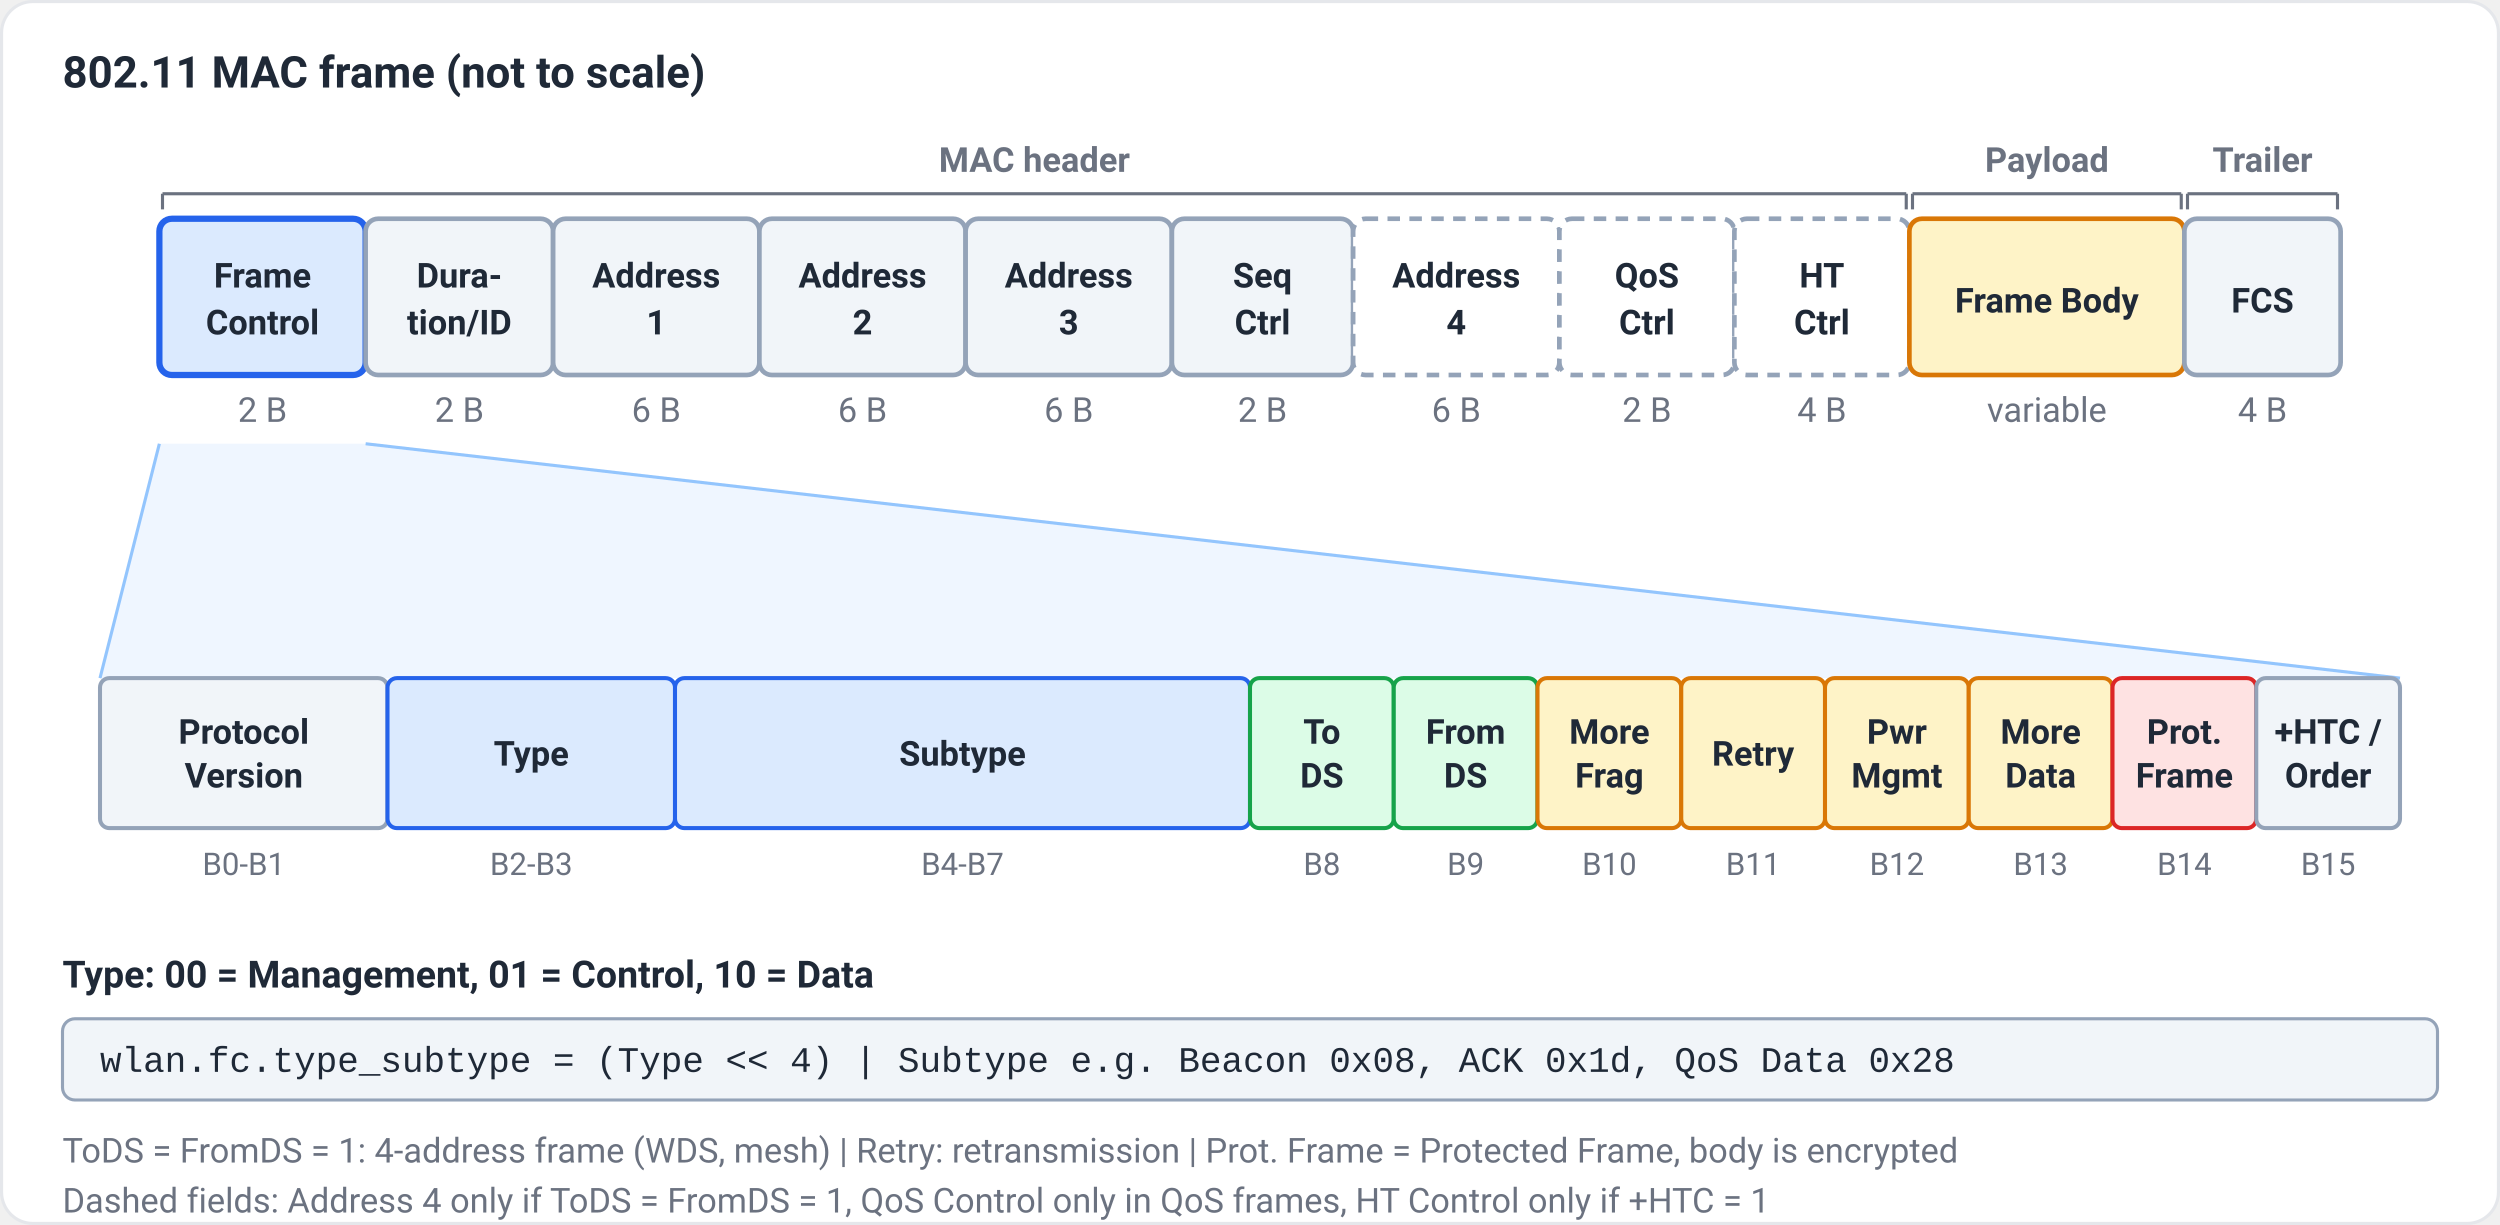
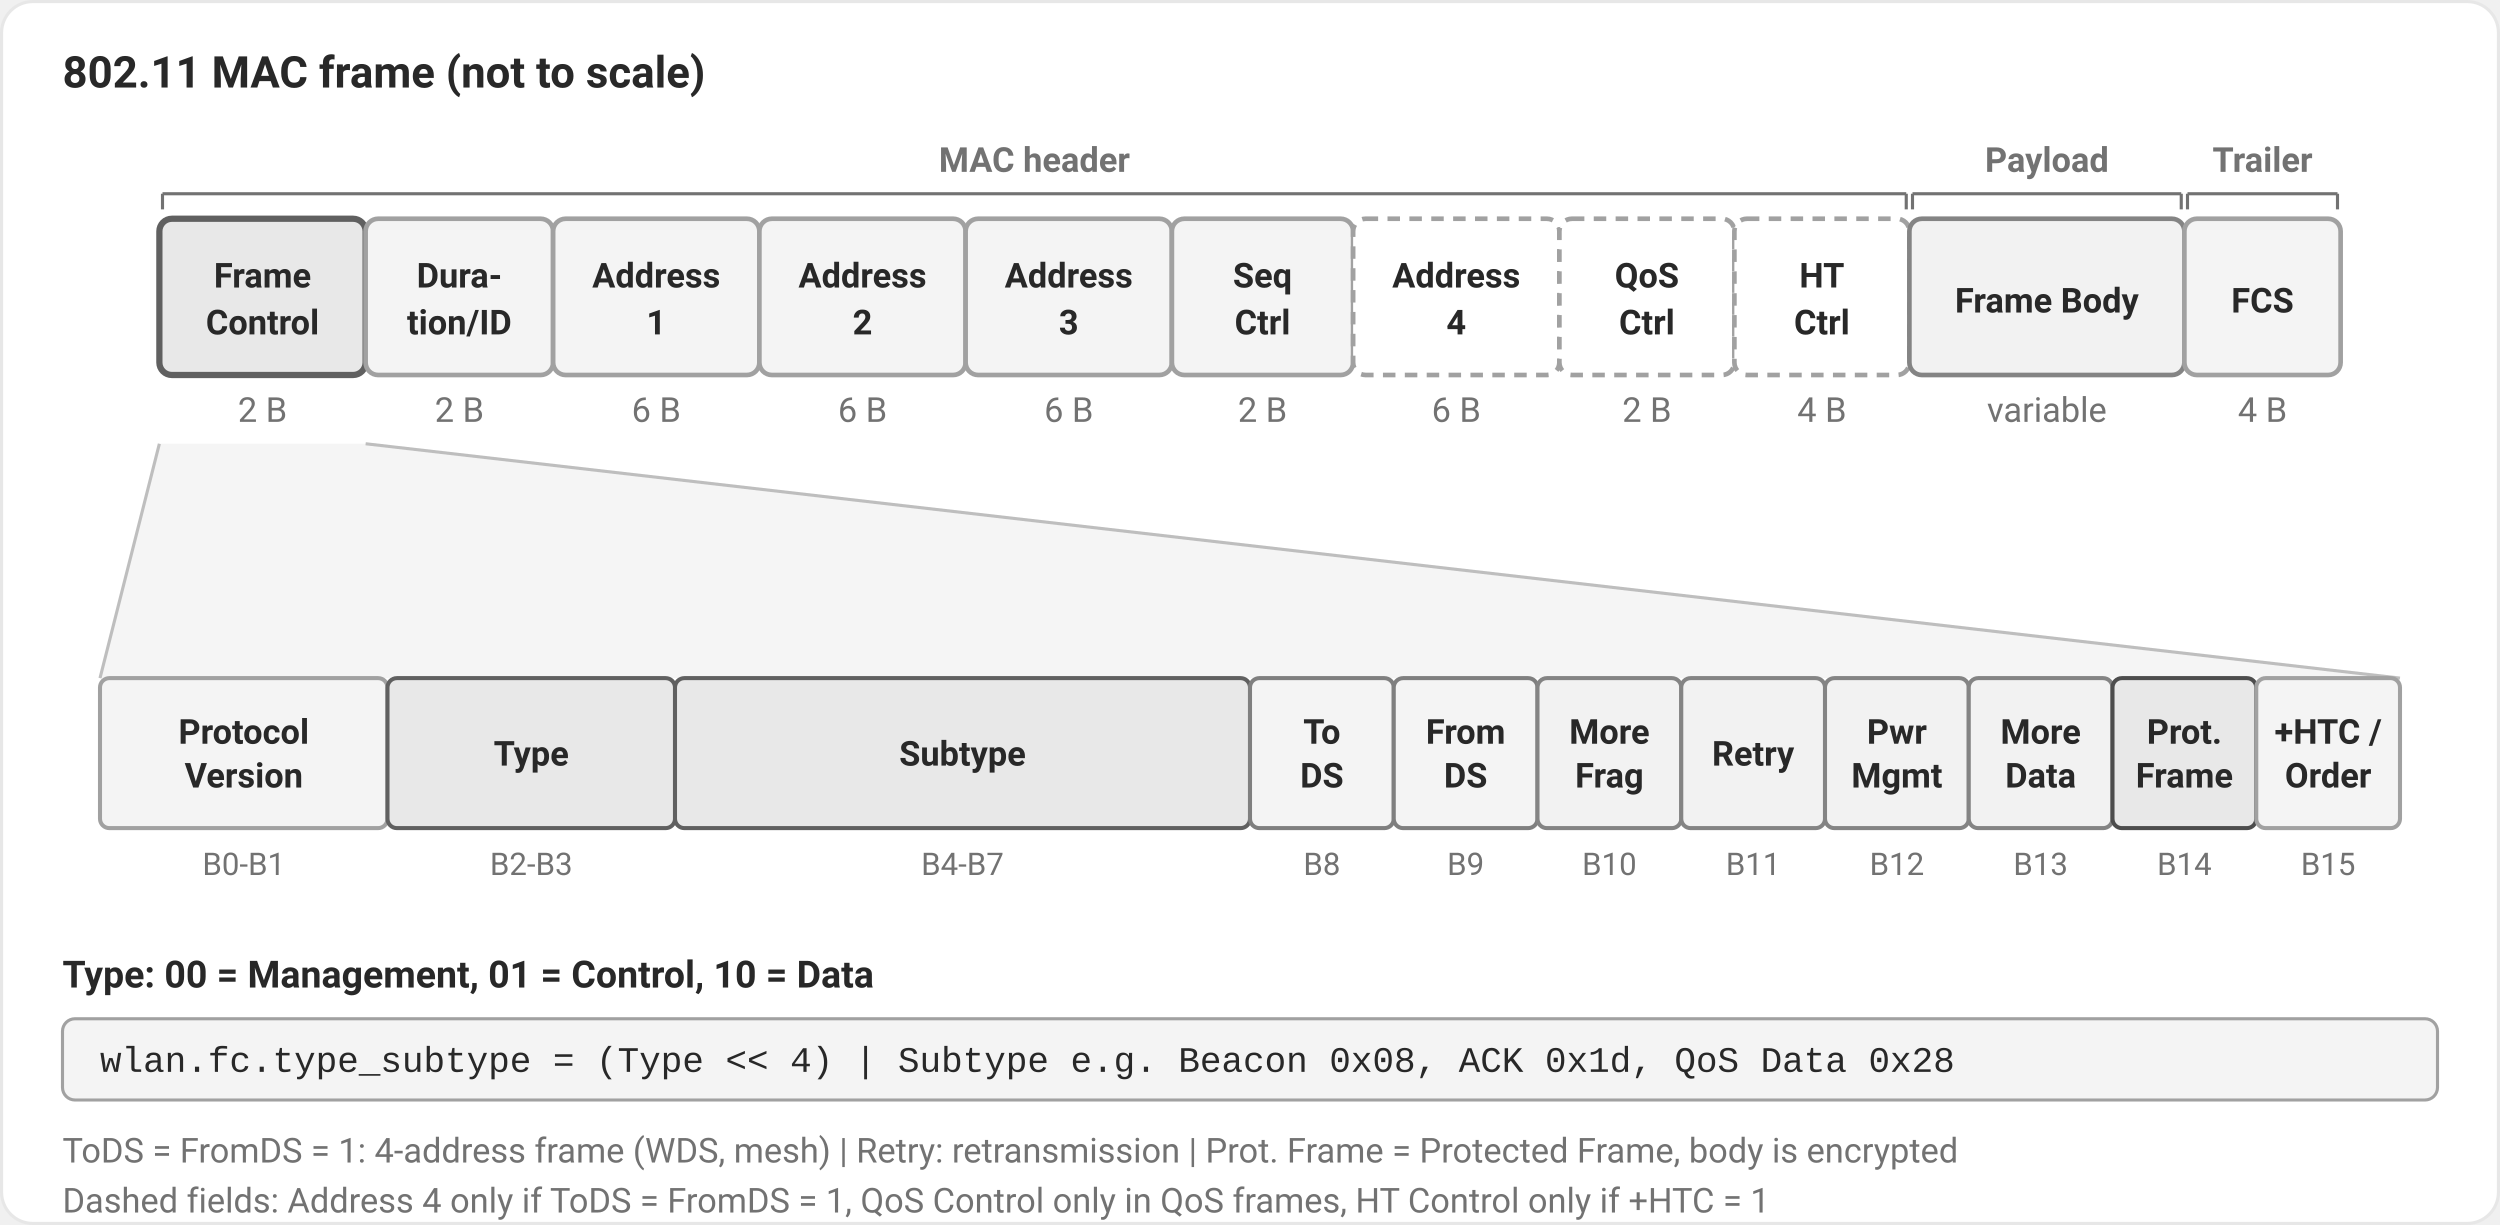
<svg xmlns="http://www.w3.org/2000/svg" viewBox="0 0 800 392" width="800" height="392" font-family="'Segoe UI', Roboto, 'Helvetica Neue', Arial, sans-serif" role="img" aria-label="802.11 MAC frame format and Frame Control field">
  <defs>
    <marker id="arr" viewBox="0 0 10 10" refX="9" refY="5" markerWidth="7" markerHeight="7" orient="auto-start-reverse">
-       <path d="M0 0L10 5L0 10z" fill="#334155" />
+       <path d="M0 0L10 5L0 10z" fill="#3f3f3f" />
    </marker>
    <marker id="arrB" viewBox="0 0 10 10" refX="9" refY="5" markerWidth="7" markerHeight="7" orient="auto-start-reverse">
-       <path d="M0 0L10 5L0 10z" fill="#2563eb" />
+       <path d="M0 0L10 5L0 10z" fill="#606060" />
    </marker>
    <marker id="arrO" viewBox="0 0 10 10" refX="9" refY="5" markerWidth="7" markerHeight="7" orient="auto-start-reverse">
-       <path d="M0 0L10 5L0 10z" fill="#ea580c" />
+       <path d="M0 0L10 5L0 10z" fill="#727272" />
    </marker>
    <marker id="arrG" viewBox="0 0 10 10" refX="9" refY="5" markerWidth="7" markerHeight="7" orient="auto-start-reverse">
-       <path d="M0 0L10 5L0 10z" fill="#16a34a" />
+       <path d="M0 0L10 5L0 10z" fill="#7f7f7f" />
    </marker>
    <marker id="arrM" viewBox="0 0 10 10" refX="9" refY="5" markerWidth="7" markerHeight="7" orient="auto-start-reverse">
-       <path d="M0 0L10 5L0 10z" fill="#6b7280" />
+       <path d="M0 0L10 5L0 10z" fill="#727272" />
    </marker>
  </defs>
-   <rect x="0.5" y="0.5" width="799" height="391" rx="10" fill="#ffffff" stroke="#e5e7eb" />
-   <text x="20" y="28" font-size="14" text-anchor="start" font-weight="700" fill="#1f2937">802.11 MAC frame (not to scale)</text>
-   <polygon points="51,142 117,142 768,217 32,217" fill="#dbeafe" opacity="0.45" />
-   <line x1="51" y1="142" x2="32" y2="217" stroke="#93c5fd" stroke-width="1" />
-   <line x1="117" y1="142" x2="768" y2="217" stroke="#93c5fd" stroke-width="1" />
-   <rect x="51" y="70" width="66" height="50" rx="4" fill="#dbeafe" stroke="#2563eb" stroke-width="2" />
-   <text x="84.0" y="92" font-size="11" text-anchor="middle" font-weight="600" fill="#1f2937">Frame</text>
-   <text x="84.0" y="107" font-size="11" text-anchor="middle" font-weight="600" fill="#1f2937">Control</text>
-   <text x="84.0" y="135" font-size="11" text-anchor="middle" font-weight="400" fill="#6b7280">2 B</text>
-   <rect x="117" y="70" width="60" height="50" rx="4" fill="#f1f5f9" stroke="#94a3b8" stroke-width="1.5" />
-   <text x="147.0" y="92" font-size="11" text-anchor="middle" font-weight="600" fill="#1f2937">Dura-</text>
-   <text x="147.0" y="107" font-size="11" text-anchor="middle" font-weight="600" fill="#1f2937">tion/ID</text>
-   <text x="147.0" y="135" font-size="11" text-anchor="middle" font-weight="400" fill="#6b7280">2 B</text>
-   <rect x="177" y="70" width="66" height="50" rx="4" fill="#f1f5f9" stroke="#94a3b8" stroke-width="1.5" />
-   <text x="210.0" y="92" font-size="11" text-anchor="middle" font-weight="600" fill="#1f2937">Address</text>
-   <text x="210.0" y="107" font-size="11" text-anchor="middle" font-weight="600" fill="#1f2937">1</text>
-   <text x="210.0" y="135" font-size="11" text-anchor="middle" font-weight="400" fill="#6b7280">6 B</text>
-   <rect x="243" y="70" width="66" height="50" rx="4" fill="#f1f5f9" stroke="#94a3b8" stroke-width="1.5" />
-   <text x="276.0" y="92" font-size="11" text-anchor="middle" font-weight="600" fill="#1f2937">Address</text>
-   <text x="276.0" y="107" font-size="11" text-anchor="middle" font-weight="600" fill="#1f2937">2</text>
-   <text x="276.0" y="135" font-size="11" text-anchor="middle" font-weight="400" fill="#6b7280">6 B</text>
-   <rect x="309" y="70" width="66" height="50" rx="4" fill="#f1f5f9" stroke="#94a3b8" stroke-width="1.5" />
-   <text x="342.0" y="92" font-size="11" text-anchor="middle" font-weight="600" fill="#1f2937">Address</text>
-   <text x="342.0" y="107" font-size="11" text-anchor="middle" font-weight="600" fill="#1f2937">3</text>
-   <text x="342.0" y="135" font-size="11" text-anchor="middle" font-weight="400" fill="#6b7280">6 B</text>
-   <rect x="375" y="70" width="58" height="50" rx="4" fill="#f1f5f9" stroke="#94a3b8" stroke-width="1.5" />
-   <text x="404.0" y="92" font-size="11" text-anchor="middle" font-weight="600" fill="#1f2937">Seq</text>
-   <text x="404.0" y="107" font-size="11" text-anchor="middle" font-weight="600" fill="#1f2937">Ctrl</text>
-   <text x="404.0" y="135" font-size="11" text-anchor="middle" font-weight="400" fill="#6b7280">2 B</text>
-   <rect x="433" y="70" width="66" height="50" rx="4" fill="#ffffff" stroke="#94a3b8" stroke-width="1.5" stroke-dasharray="4 3" />
-   <text x="466.0" y="92" font-size="11" text-anchor="middle" font-weight="600" fill="#1f2937">Address</text>
-   <text x="466.0" y="107" font-size="11" text-anchor="middle" font-weight="600" fill="#1f2937">4</text>
-   <text x="466.0" y="135" font-size="11" text-anchor="middle" font-weight="400" fill="#6b7280">6 B</text>
-   <rect x="499" y="70" width="56" height="50" rx="4" fill="#ffffff" stroke="#94a3b8" stroke-width="1.5" stroke-dasharray="4 3" />
-   <text x="527.0" y="92" font-size="11" text-anchor="middle" font-weight="600" fill="#1f2937">QoS</text>
-   <text x="527.0" y="107" font-size="11" text-anchor="middle" font-weight="600" fill="#1f2937">Ctrl</text>
-   <text x="527.0" y="135" font-size="11" text-anchor="middle" font-weight="400" fill="#6b7280">2 B</text>
-   <rect x="555" y="70" width="56" height="50" rx="4" fill="#ffffff" stroke="#94a3b8" stroke-width="1.5" stroke-dasharray="4 3" />
-   <text x="583.0" y="92" font-size="11" text-anchor="middle" font-weight="600" fill="#1f2937">HT</text>
-   <text x="583.0" y="107" font-size="11" text-anchor="middle" font-weight="600" fill="#1f2937">Ctrl</text>
-   <text x="583.0" y="135" font-size="11" text-anchor="middle" font-weight="400" fill="#6b7280">4 B</text>
-   <rect x="611" y="70" width="88" height="50" rx="4" fill="#fef3c7" stroke="#d97706" stroke-width="1.5" />
-   <text x="655.0" y="100" font-size="11" text-anchor="middle" font-weight="600" fill="#1f2937">Frame Body</text>
-   <text x="655.0" y="135" font-size="11" text-anchor="middle" font-weight="400" fill="#6b7280">variable</text>
-   <rect x="699" y="70" width="50" height="50" rx="4" fill="#f1f5f9" stroke="#94a3b8" stroke-width="1.5" />
-   <text x="724.0" y="100" font-size="11" text-anchor="middle" font-weight="600" fill="#1f2937">FCS</text>
-   <text x="724.0" y="135" font-size="11" text-anchor="middle" font-weight="400" fill="#6b7280">4 B</text>
-   <line x1="52" y1="62" x2="610" y2="62" stroke="#6b7280" stroke-width="1" />
-   <line x1="52" y1="62" x2="52" y2="67" stroke="#6b7280" stroke-width="1" />
-   <line x1="610" y1="62" x2="610" y2="67" stroke="#6b7280" stroke-width="1" />
-   <text x="331.0" y="55" font-size="11" text-anchor="middle" font-weight="600" fill="#6b7280">MAC header</text>
-   <line x1="612" y1="62" x2="698" y2="62" stroke="#6b7280" stroke-width="1" />
-   <line x1="612" y1="62" x2="612" y2="67" stroke="#6b7280" stroke-width="1" />
-   <line x1="698" y1="62" x2="698" y2="67" stroke="#6b7280" stroke-width="1" />
-   <text x="655.0" y="55" font-size="11" text-anchor="middle" font-weight="600" fill="#6b7280">Payload</text>
-   <line x1="700" y1="62" x2="748" y2="62" stroke="#6b7280" stroke-width="1" />
-   <line x1="700" y1="62" x2="700" y2="67" stroke="#6b7280" stroke-width="1" />
-   <line x1="748" y1="62" x2="748" y2="67" stroke="#6b7280" stroke-width="1" />
-   <text x="724.0" y="55" font-size="11" text-anchor="middle" font-weight="600" fill="#6b7280">Trailer</text>
-   <rect x="32" y="217" width="92" height="48" rx="3" fill="#f1f5f9" stroke="#94a3b8" stroke-width="1.3" />
-   <text x="78.0" y="238" font-size="11" text-anchor="middle" font-weight="600" fill="#1f2937">Protocol</text>
-   <text x="78.0" y="252" font-size="11" text-anchor="middle" font-weight="600" fill="#1f2937">Version</text>
-   <text x="78.0" y="280" font-size="10" text-anchor="middle" font-weight="400" fill="#6b7280">B0-B1</text>
-   <rect x="124" y="217" width="92" height="48" rx="3" fill="#dbeafe" stroke="#2563eb" stroke-width="1.3" />
-   <text x="170.0" y="245" font-size="11" text-anchor="middle" font-weight="600" fill="#1f2937">Type</text>
-   <text x="170.0" y="280" font-size="10" text-anchor="middle" font-weight="400" fill="#6b7280">B2-B3</text>
-   <rect x="216" y="217" width="184" height="48" rx="3" fill="#dbeafe" stroke="#2563eb" stroke-width="1.3" />
-   <text x="308.0" y="245" font-size="11" text-anchor="middle" font-weight="600" fill="#1f2937">Subtype</text>
-   <text x="308.0" y="280" font-size="10" text-anchor="middle" font-weight="400" fill="#6b7280">B4-B7</text>
-   <rect x="400" y="217" width="46" height="48" rx="3" fill="#dcfce7" stroke="#16a34a" stroke-width="1.3" />
-   <text x="423.0" y="238" font-size="11" text-anchor="middle" font-weight="600" fill="#1f2937">To</text>
-   <text x="423.0" y="252" font-size="11" text-anchor="middle" font-weight="600" fill="#1f2937">DS</text>
-   <text x="423.0" y="280" font-size="10" text-anchor="middle" font-weight="400" fill="#6b7280">B8</text>
-   <rect x="446" y="217" width="46" height="48" rx="3" fill="#dcfce7" stroke="#16a34a" stroke-width="1.3" />
-   <text x="469.0" y="238" font-size="11" text-anchor="middle" font-weight="600" fill="#1f2937">From</text>
-   <text x="469.0" y="252" font-size="11" text-anchor="middle" font-weight="600" fill="#1f2937">DS</text>
-   <text x="469.0" y="280" font-size="10" text-anchor="middle" font-weight="400" fill="#6b7280">B9</text>
-   <rect x="492" y="217" width="46" height="48" rx="3" fill="#fef3c7" stroke="#d97706" stroke-width="1.3" />
-   <text x="515.0" y="238" font-size="11" text-anchor="middle" font-weight="600" fill="#1f2937">More</text>
-   <text x="515.0" y="252" font-size="11" text-anchor="middle" font-weight="600" fill="#1f2937">Frag</text>
-   <text x="515.0" y="280" font-size="10" text-anchor="middle" font-weight="400" fill="#6b7280">B10</text>
-   <rect x="538" y="217" width="46" height="48" rx="3" fill="#fef3c7" stroke="#d97706" stroke-width="1.3" />
-   <text x="561.0" y="245" font-size="11" text-anchor="middle" font-weight="600" fill="#1f2937">Retry</text>
-   <text x="561.0" y="280" font-size="10" text-anchor="middle" font-weight="400" fill="#6b7280">B11</text>
-   <rect x="584" y="217" width="46" height="48" rx="3" fill="#fef3c7" stroke="#d97706" stroke-width="1.3" />
-   <text x="607.0" y="238" font-size="11" text-anchor="middle" font-weight="600" fill="#1f2937">Pwr</text>
-   <text x="607.0" y="252" font-size="11" text-anchor="middle" font-weight="600" fill="#1f2937">Mgmt</text>
-   <text x="607.0" y="280" font-size="10" text-anchor="middle" font-weight="400" fill="#6b7280">B12</text>
-   <rect x="630" y="217" width="46" height="48" rx="3" fill="#fef3c7" stroke="#d97706" stroke-width="1.3" />
-   <text x="653.0" y="238" font-size="11" text-anchor="middle" font-weight="600" fill="#1f2937">More</text>
-   <text x="653.0" y="252" font-size="11" text-anchor="middle" font-weight="600" fill="#1f2937">Data</text>
-   <text x="653.0" y="280" font-size="10" text-anchor="middle" font-weight="400" fill="#6b7280">B13</text>
-   <rect x="676" y="217" width="46" height="48" rx="3" fill="#fee2e2" stroke="#dc2626" stroke-width="1.3" />
-   <text x="699.0" y="238" font-size="11" text-anchor="middle" font-weight="600" fill="#1f2937">Prot.</text>
-   <text x="699.0" y="252" font-size="11" text-anchor="middle" font-weight="600" fill="#1f2937">Frame</text>
-   <text x="699.0" y="280" font-size="10" text-anchor="middle" font-weight="400" fill="#6b7280">B14</text>
-   <rect x="722" y="217" width="46" height="48" rx="3" fill="#f1f5f9" stroke="#94a3b8" stroke-width="1.3" />
-   <text x="745.0" y="238" font-size="11" text-anchor="middle" font-weight="600" fill="#1f2937">+HTC /</text>
-   <text x="745.0" y="252" font-size="11" text-anchor="middle" font-weight="600" fill="#1f2937">Order</text>
-   <text x="745.0" y="280" font-size="10" text-anchor="middle" font-weight="400" fill="#6b7280">B15</text>
-   <text x="20" y="316" font-size="12" text-anchor="start" font-weight="600" fill="#1f2937">Type: 00 = Management, 01 = Control, 10 = Data</text>
-   <rect x="20" y="326" width="760" height="26" rx="4" fill="#f1f5f9" stroke="#94a3b8" stroke-width="1" />
-   <text x="32" y="343" font-size="11.5" text-anchor="start" font-weight="400" fill="#1f2937" font-family="'SFMono-Regular', Consolas, 'Liberation Mono', Menlo, monospace">wlan.fc.type_subtype = (Type &lt;&lt; 4) | Subtype    e.g. Beacon 0x08, ACK 0x1d, QoS Data 0x28</text>
-   <text x="20" y="372" font-size="11" text-anchor="start" font-weight="400" fill="#6b7280">ToDS = FromDS = 1: 4-address frame (WDS, mesh)  |  Retry: retransmission  |  Prot. Frame = Protected Frame, body is encrypted</text>
-   <text x="20" y="388" font-size="11" text-anchor="start" font-weight="400" fill="#6b7280">Dashed fields: Address 4 only if ToDS = FromDS = 1, QoS Control only in QoS frames, HT Control only if +HTC = 1</text>
+   <rect x="0.5" y="0.5" width="799" height="391" rx="10" fill="#ffffff" stroke="#e7e7e7" />
+   <text x="20" y="28" font-size="14" text-anchor="start" font-weight="700" fill="#282828">802.11 MAC frame (not to scale)</text>
+   <polygon points="51,142 117,142 768,217 32,217" fill="#e8e8e8" opacity="0.45" />
+   <line x1="51" y1="142" x2="32" y2="217" stroke="#bebebe" stroke-width="1" />
+   <line x1="117" y1="142" x2="768" y2="217" stroke="#bebebe" stroke-width="1" />
+   <rect x="51" y="70" width="66" height="50" rx="4" fill="#e8e8e8" stroke="#606060" stroke-width="2" />
+   <text x="84.0" y="92" font-size="11" text-anchor="middle" font-weight="600" fill="#282828">Frame</text>
+   <text x="84.0" y="107" font-size="11" text-anchor="middle" font-weight="600" fill="#282828">Control</text>
+   <text x="84.0" y="135" font-size="11" text-anchor="middle" font-weight="400" fill="#727272">2 B</text>
+   <rect x="117" y="70" width="60" height="50" rx="4" fill="#f4f4f4" stroke="#a1a1a1" stroke-width="1.5" />
+   <text x="147.0" y="92" font-size="11" text-anchor="middle" font-weight="600" fill="#282828">Dura-</text>
+   <text x="147.0" y="107" font-size="11" text-anchor="middle" font-weight="600" fill="#282828">tion/ID</text>
+   <text x="147.0" y="135" font-size="11" text-anchor="middle" font-weight="400" fill="#727272">2 B</text>
+   <rect x="177" y="70" width="66" height="50" rx="4" fill="#f4f4f4" stroke="#a1a1a1" stroke-width="1.5" />
+   <text x="210.0" y="92" font-size="11" text-anchor="middle" font-weight="600" fill="#282828">Address</text>
+   <text x="210.0" y="107" font-size="11" text-anchor="middle" font-weight="600" fill="#282828">1</text>
+   <text x="210.0" y="135" font-size="11" text-anchor="middle" font-weight="400" fill="#727272">6 B</text>
+   <rect x="243" y="70" width="66" height="50" rx="4" fill="#f4f4f4" stroke="#a1a1a1" stroke-width="1.5" />
+   <text x="276.0" y="92" font-size="11" text-anchor="middle" font-weight="600" fill="#282828">Address</text>
+   <text x="276.0" y="107" font-size="11" text-anchor="middle" font-weight="600" fill="#282828">2</text>
+   <text x="276.0" y="135" font-size="11" text-anchor="middle" font-weight="400" fill="#727272">6 B</text>
+   <rect x="309" y="70" width="66" height="50" rx="4" fill="#f4f4f4" stroke="#a1a1a1" stroke-width="1.5" />
+   <text x="342.0" y="92" font-size="11" text-anchor="middle" font-weight="600" fill="#282828">Address</text>
+   <text x="342.0" y="107" font-size="11" text-anchor="middle" font-weight="600" fill="#282828">3</text>
+   <text x="342.0" y="135" font-size="11" text-anchor="middle" font-weight="400" fill="#727272">6 B</text>
+   <rect x="375" y="70" width="58" height="50" rx="4" fill="#f4f4f4" stroke="#a1a1a1" stroke-width="1.5" />
+   <text x="404.0" y="92" font-size="11" text-anchor="middle" font-weight="600" fill="#282828">Seq</text>
+   <text x="404.0" y="107" font-size="11" text-anchor="middle" font-weight="600" fill="#282828">Ctrl</text>
+   <text x="404.0" y="135" font-size="11" text-anchor="middle" font-weight="400" fill="#727272">2 B</text>
+   <rect x="433" y="70" width="66" height="50" rx="4" fill="#ffffff" stroke="#a1a1a1" stroke-width="1.5" stroke-dasharray="4 3" />
+   <text x="466.0" y="92" font-size="11" text-anchor="middle" font-weight="600" fill="#282828">Address</text>
+   <text x="466.0" y="107" font-size="11" text-anchor="middle" font-weight="600" fill="#282828">4</text>
+   <text x="466.0" y="135" font-size="11" text-anchor="middle" font-weight="400" fill="#727272">6 B</text>
+   <rect x="499" y="70" width="56" height="50" rx="4" fill="#ffffff" stroke="#a1a1a1" stroke-width="1.5" stroke-dasharray="4 3" />
+   <text x="527.0" y="92" font-size="11" text-anchor="middle" font-weight="600" fill="#282828">QoS</text>
+   <text x="527.0" y="107" font-size="11" text-anchor="middle" font-weight="600" fill="#282828">Ctrl</text>
+   <text x="527.0" y="135" font-size="11" text-anchor="middle" font-weight="400" fill="#727272">2 B</text>
+   <rect x="555" y="70" width="56" height="50" rx="4" fill="#ffffff" stroke="#a1a1a1" stroke-width="1.5" stroke-dasharray="4 3" />
+   <text x="583.0" y="92" font-size="11" text-anchor="middle" font-weight="600" fill="#282828">HT</text>
+   <text x="583.0" y="107" font-size="11" text-anchor="middle" font-weight="600" fill="#282828">Ctrl</text>
+   <text x="583.0" y="135" font-size="11" text-anchor="middle" font-weight="400" fill="#727272">4 B</text>
+   <rect x="611" y="70" width="88" height="50" rx="4" fill="#f2f2f2" stroke="#848484" stroke-width="1.5" />
+   <text x="655.0" y="100" font-size="11" text-anchor="middle" font-weight="600" fill="#282828">Frame Body</text>
+   <text x="655.0" y="135" font-size="11" text-anchor="middle" font-weight="400" fill="#727272">variable</text>
+   <rect x="699" y="70" width="50" height="50" rx="4" fill="#f4f4f4" stroke="#a1a1a1" stroke-width="1.5" />
+   <text x="724.0" y="100" font-size="11" text-anchor="middle" font-weight="600" fill="#282828">FCS</text>
+   <text x="724.0" y="135" font-size="11" text-anchor="middle" font-weight="400" fill="#727272">4 B</text>
+   <line x1="52" y1="62" x2="610" y2="62" stroke="#727272" stroke-width="1" />
+   <line x1="52" y1="62" x2="52" y2="67" stroke="#727272" stroke-width="1" />
+   <line x1="610" y1="62" x2="610" y2="67" stroke="#727272" stroke-width="1" />
+   <text x="331.0" y="55" font-size="11" text-anchor="middle" font-weight="600" fill="#727272">MAC header</text>
+   <line x1="612" y1="62" x2="698" y2="62" stroke="#727272" stroke-width="1" />
+   <line x1="612" y1="62" x2="612" y2="67" stroke="#727272" stroke-width="1" />
+   <line x1="698" y1="62" x2="698" y2="67" stroke="#727272" stroke-width="1" />
+   <text x="655.0" y="55" font-size="11" text-anchor="middle" font-weight="600" fill="#727272">Payload</text>
+   <line x1="700" y1="62" x2="748" y2="62" stroke="#727272" stroke-width="1" />
+   <line x1="700" y1="62" x2="700" y2="67" stroke="#727272" stroke-width="1" />
+   <line x1="748" y1="62" x2="748" y2="67" stroke="#727272" stroke-width="1" />
+   <text x="724.0" y="55" font-size="11" text-anchor="middle" font-weight="600" fill="#727272">Trailer</text>
+   <rect x="32" y="217" width="92" height="48" rx="3" fill="#f4f4f4" stroke="#a1a1a1" stroke-width="1.3" />
+   <text x="78.0" y="238" font-size="11" text-anchor="middle" font-weight="600" fill="#282828">Protocol</text>
+   <text x="78.0" y="252" font-size="11" text-anchor="middle" font-weight="600" fill="#282828">Version</text>
+   <text x="78.0" y="280" font-size="10" text-anchor="middle" font-weight="400" fill="#727272">B0-B1</text>
+   <rect x="124" y="217" width="92" height="48" rx="3" fill="#e8e8e8" stroke="#606060" stroke-width="1.3" />
+   <text x="170.0" y="245" font-size="11" text-anchor="middle" font-weight="600" fill="#282828">Type</text>
+   <text x="170.0" y="280" font-size="10" text-anchor="middle" font-weight="400" fill="#727272">B2-B3</text>
+   <rect x="216" y="217" width="184" height="48" rx="3" fill="#e8e8e8" stroke="#606060" stroke-width="1.3" />
+   <text x="308.0" y="245" font-size="11" text-anchor="middle" font-weight="600" fill="#282828">Subtype</text>
+   <text x="308.0" y="280" font-size="10" text-anchor="middle" font-weight="400" fill="#727272">B4-B7</text>
+   <rect x="400" y="217" width="46" height="48" rx="3" fill="#f4f4f4" stroke="#7f7f7f" stroke-width="1.3" />
+   <text x="423.0" y="238" font-size="11" text-anchor="middle" font-weight="600" fill="#282828">To</text>
+   <text x="423.0" y="252" font-size="11" text-anchor="middle" font-weight="600" fill="#282828">DS</text>
+   <text x="423.0" y="280" font-size="10" text-anchor="middle" font-weight="400" fill="#727272">B8</text>
+   <rect x="446" y="217" width="46" height="48" rx="3" fill="#f4f4f4" stroke="#7f7f7f" stroke-width="1.3" />
+   <text x="469.0" y="238" font-size="11" text-anchor="middle" font-weight="600" fill="#282828">From</text>
+   <text x="469.0" y="252" font-size="11" text-anchor="middle" font-weight="600" fill="#282828">DS</text>
+   <text x="469.0" y="280" font-size="10" text-anchor="middle" font-weight="400" fill="#727272">B9</text>
+   <rect x="492" y="217" width="46" height="48" rx="3" fill="#f2f2f2" stroke="#848484" stroke-width="1.3" />
+   <text x="515.0" y="238" font-size="11" text-anchor="middle" font-weight="600" fill="#282828">More</text>
+   <text x="515.0" y="252" font-size="11" text-anchor="middle" font-weight="600" fill="#282828">Frag</text>
+   <text x="515.0" y="280" font-size="10" text-anchor="middle" font-weight="400" fill="#727272">B10</text>
+   <rect x="538" y="217" width="46" height="48" rx="3" fill="#f2f2f2" stroke="#848484" stroke-width="1.3" />
+   <text x="561.0" y="245" font-size="11" text-anchor="middle" font-weight="600" fill="#282828">Retry</text>
+   <text x="561.0" y="280" font-size="10" text-anchor="middle" font-weight="400" fill="#727272">B11</text>
+   <rect x="584" y="217" width="46" height="48" rx="3" fill="#f2f2f2" stroke="#848484" stroke-width="1.3" />
+   <text x="607.0" y="238" font-size="11" text-anchor="middle" font-weight="600" fill="#282828">Pwr</text>
+   <text x="607.0" y="252" font-size="11" text-anchor="middle" font-weight="600" fill="#282828">Mgmt</text>
+   <text x="607.0" y="280" font-size="10" text-anchor="middle" font-weight="400" fill="#727272">B12</text>
+   <rect x="630" y="217" width="46" height="48" rx="3" fill="#f2f2f2" stroke="#848484" stroke-width="1.3" />
+   <text x="653.0" y="238" font-size="11" text-anchor="middle" font-weight="600" fill="#282828">More</text>
+   <text x="653.0" y="252" font-size="11" text-anchor="middle" font-weight="600" fill="#282828">Data</text>
+   <text x="653.0" y="280" font-size="10" text-anchor="middle" font-weight="400" fill="#727272">B13</text>
+   <rect x="676" y="217" width="46" height="48" rx="3" fill="#e8e8e8" stroke="#4d4d4d" stroke-width="1.3" />
+   <text x="699.0" y="238" font-size="11" text-anchor="middle" font-weight="600" fill="#282828">Prot.</text>
+   <text x="699.0" y="252" font-size="11" text-anchor="middle" font-weight="600" fill="#282828">Frame</text>
+   <text x="699.0" y="280" font-size="10" text-anchor="middle" font-weight="400" fill="#727272">B14</text>
+   <rect x="722" y="217" width="46" height="48" rx="3" fill="#f4f4f4" stroke="#a1a1a1" stroke-width="1.3" />
+   <text x="745.0" y="238" font-size="11" text-anchor="middle" font-weight="600" fill="#282828">+HTC /</text>
+   <text x="745.0" y="252" font-size="11" text-anchor="middle" font-weight="600" fill="#282828">Order</text>
+   <text x="745.0" y="280" font-size="10" text-anchor="middle" font-weight="400" fill="#727272">B15</text>
+   <text x="20" y="316" font-size="12" text-anchor="start" font-weight="600" fill="#282828">Type: 00 = Management, 01 = Control, 10 = Data</text>
+   <rect x="20" y="326" width="760" height="26" rx="4" fill="#f4f4f4" stroke="#a1a1a1" stroke-width="1" />
+   <text x="32" y="343" font-size="11.5" text-anchor="start" font-weight="400" fill="#282828" font-family="'SFMono-Regular', Consolas, 'Liberation Mono', Menlo, monospace">wlan.fc.type_subtype = (Type &lt;&lt; 4) | Subtype    e.g. Beacon 0x08, ACK 0x1d, QoS Data 0x28</text>
+   <text x="20" y="372" font-size="11" text-anchor="start" font-weight="400" fill="#727272">ToDS = FromDS = 1: 4-address frame (WDS, mesh)  |  Retry: retransmission  |  Prot. Frame = Protected Frame, body is encrypted</text>
+   <text x="20" y="388" font-size="11" text-anchor="start" font-weight="400" fill="#727272">Dashed fields: Address 4 only if ToDS = FromDS = 1, QoS Control only in QoS frames, HT Control only if +HTC = 1</text>
</svg>
